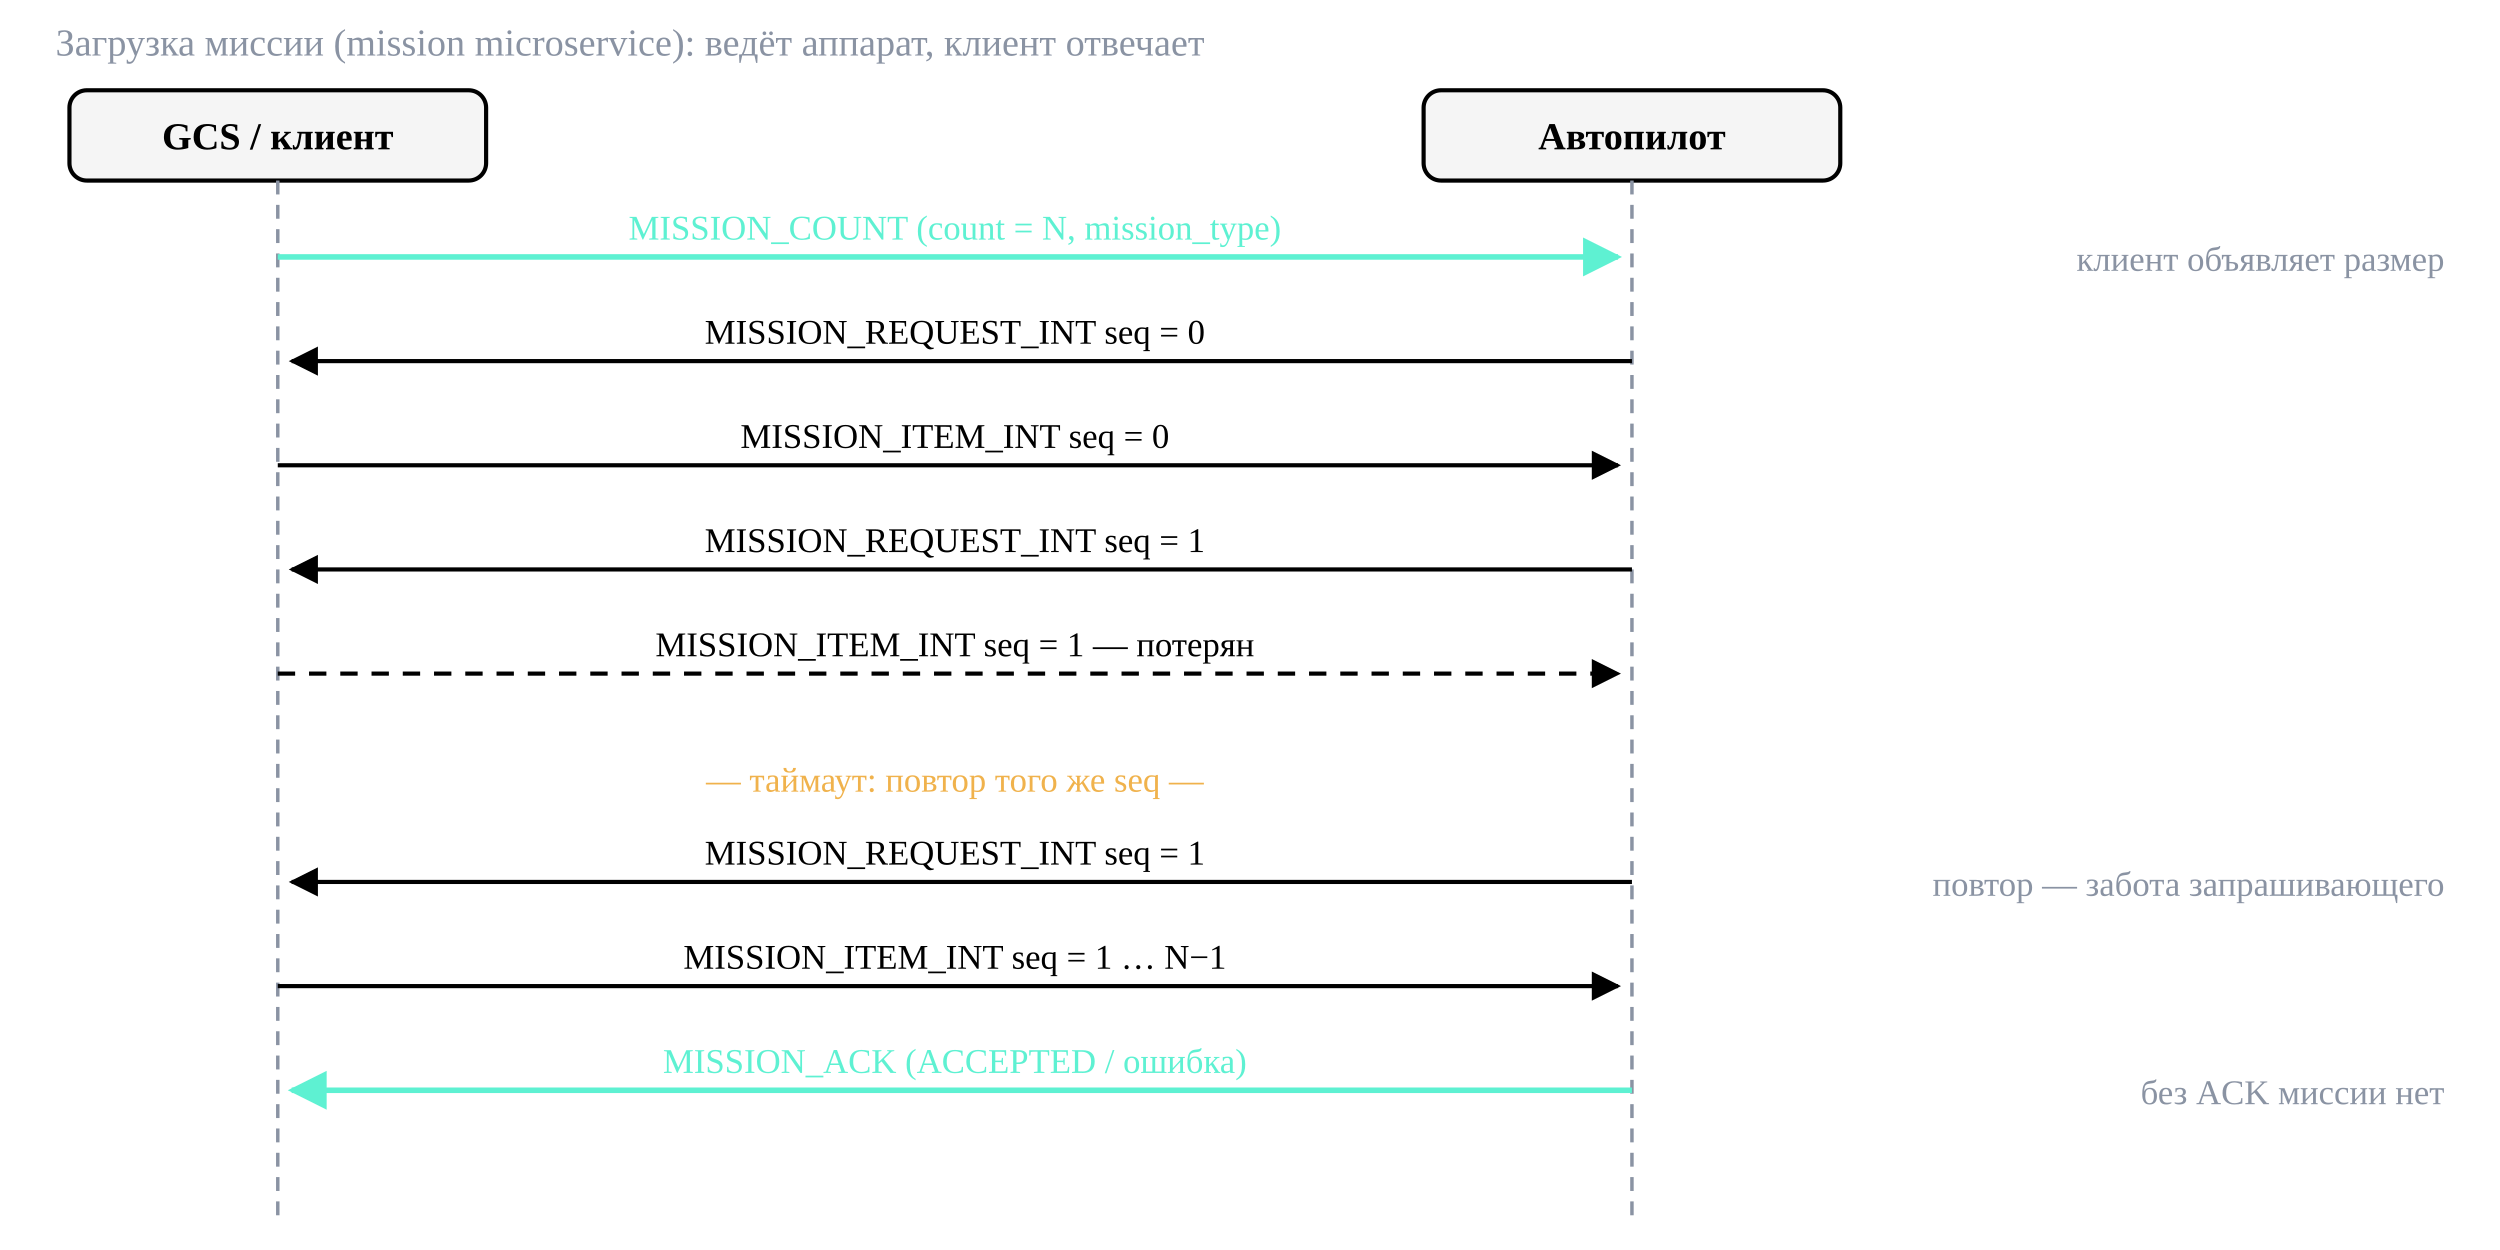
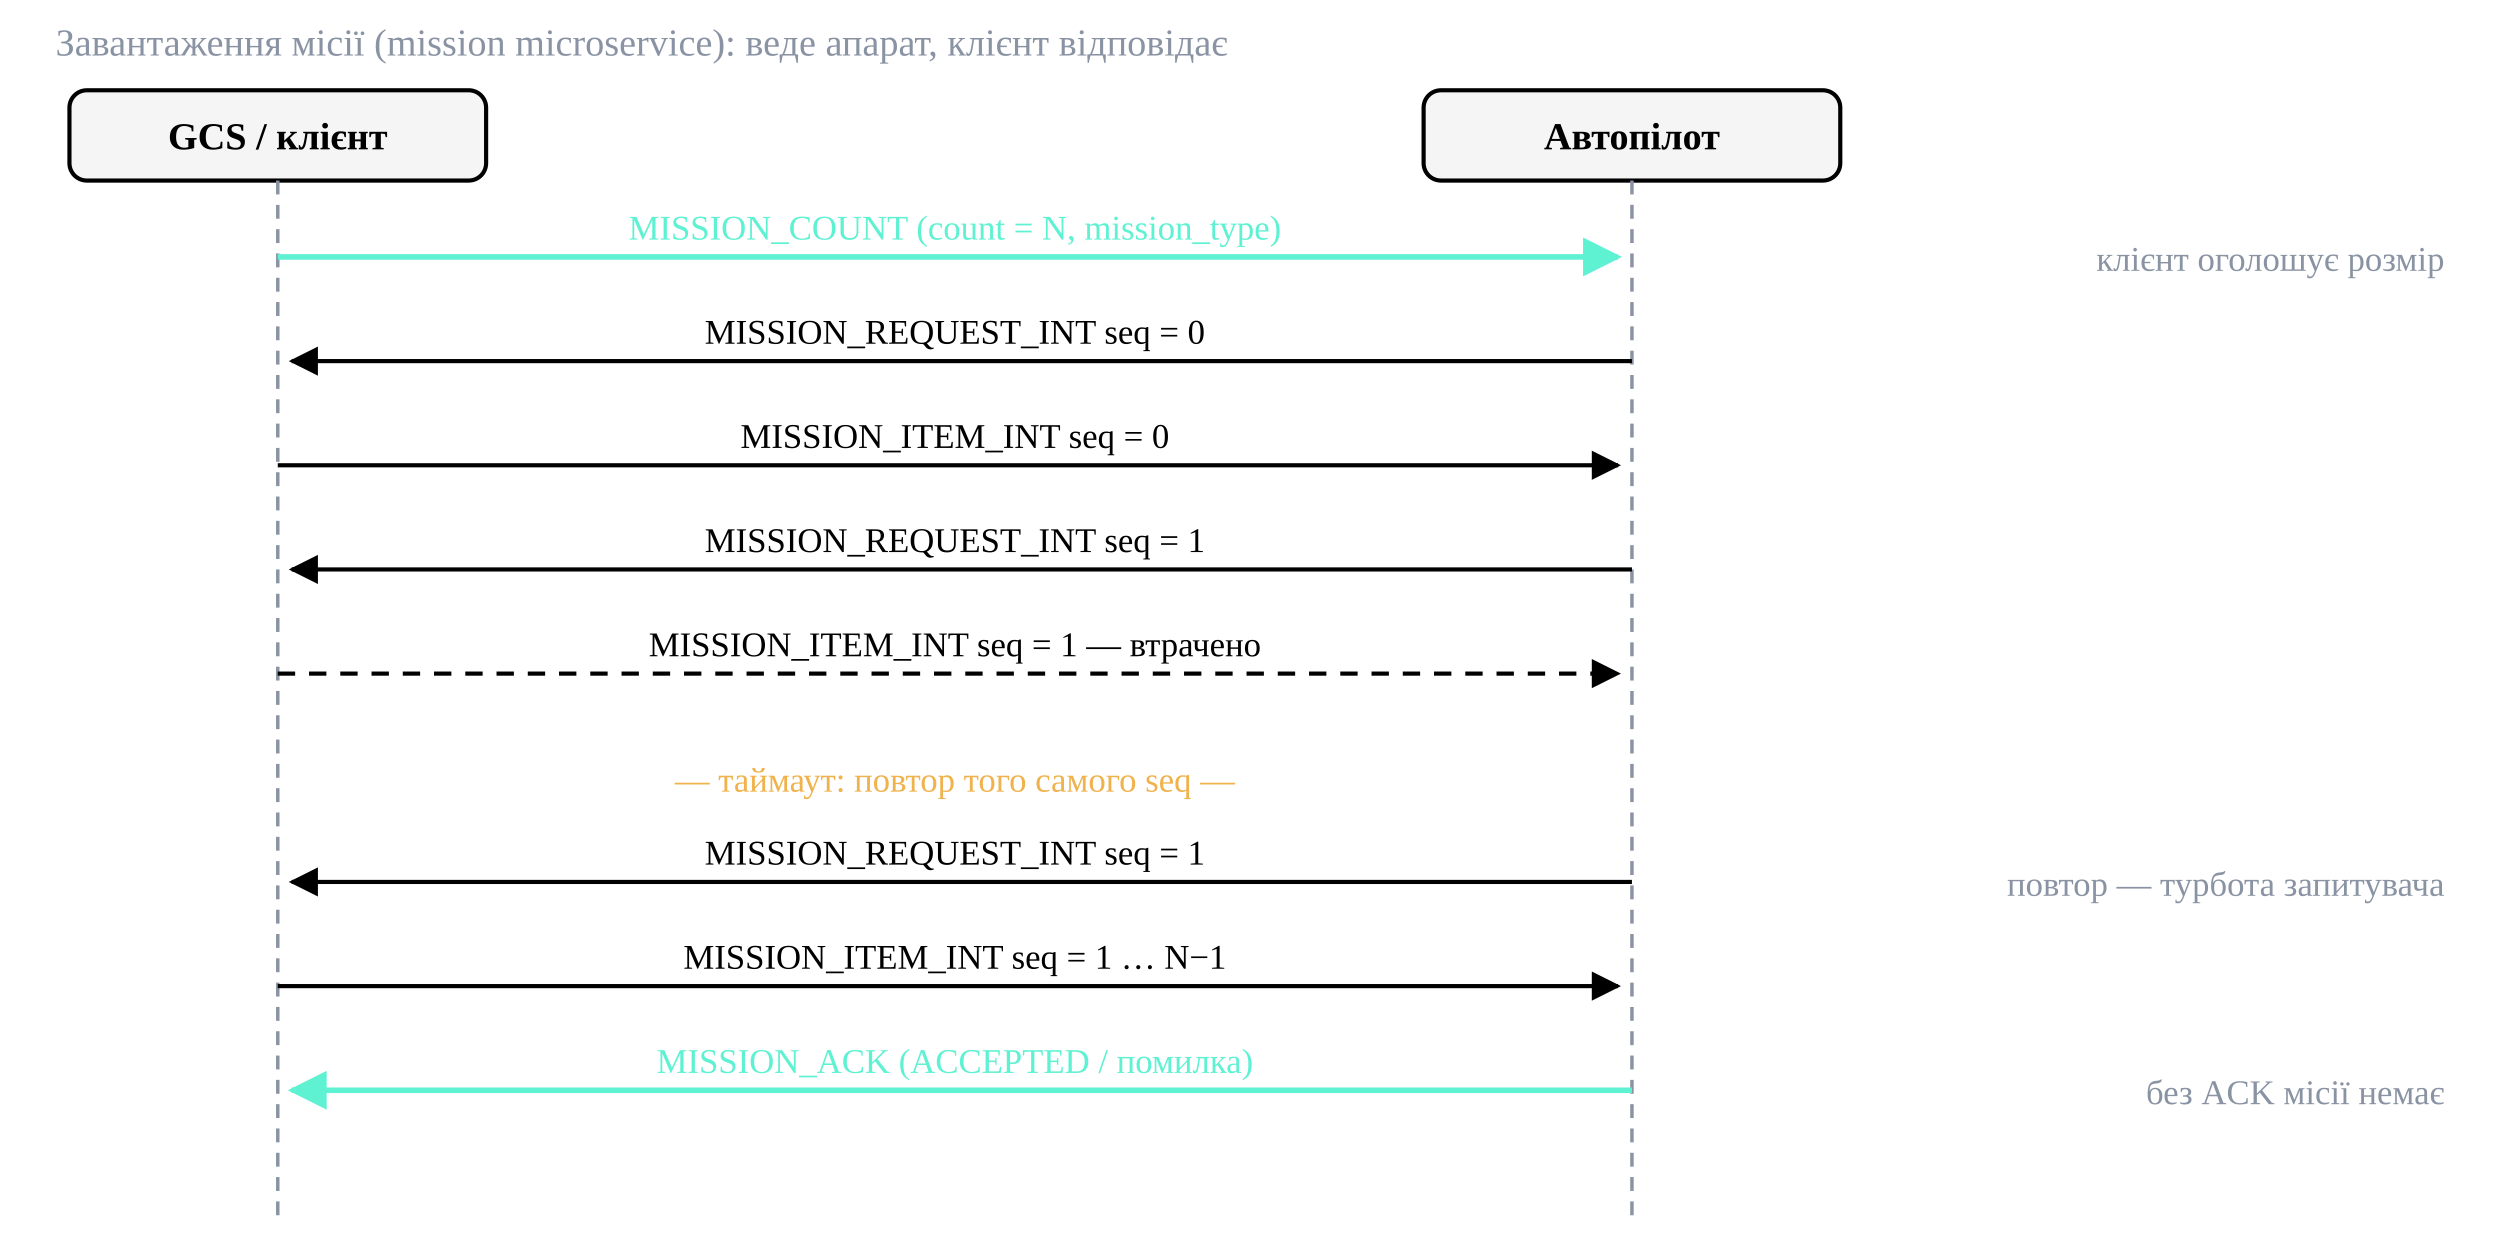
<svg xmlns="http://www.w3.org/2000/svg" viewBox="0 0 720 360" width="100%" role="img" aria-labelledby="t" style="max-width:720px;display:block;margin:0 auto">
  <style>text{font-family: var(--gc-font-mono, ui-monospace, Menlo, monospace); font-size: 12px;fill:currentColor} .m{fill:var(--gc-ink-muted, #8a93a3)} .a{fill:var(--gc-accent-hud, #5ef1d2)} .w{fill:var(--gc-signal-amber, #f0b24c)} .d{fill:var(--gc-signal-red, #e8636b)} .box{fill:var(--gc-surface-200, rgba(128,128,128,0.08));stroke:currentColor;stroke-width:1.2} .boxa{fill:var(--gc-surface-200, rgba(128,128,128,0.08));stroke:var(--gc-accent-hud, #5ef1d2);stroke-width:1.6} .ln{stroke:currentColor;stroke-width:1.2;fill:none} .lna{stroke:var(--gc-accent-hud, #5ef1d2);stroke-width:1.6;fill:none} .lnm{stroke:var(--gc-ink-muted, #8a93a3);stroke-width:1;fill:none;stroke-dasharray:4 3} .t{font-size:11px} .b{font-weight:600}</style>
  <defs>
    <marker id="ar" viewBox="0 0 10 10" refX="9" refY="5" markerWidth="7" markerHeight="7" orient="auto-start-reverse">
      <path d="M0 0L10 5L0 10z" fill="currentColor" />
    </marker>
    <marker id="ara" viewBox="0 0 10 10" refX="9" refY="5" markerWidth="7" markerHeight="7" orient="auto-start-reverse">
      <path d="M0 0L10 5L0 10z" fill="var(--gc-accent-hud, #5ef1d2)" />
    </marker>
  </defs>
-   <text x="16" y="16" text-anchor="start" class="m t">Загрузка миссии (mission microservice): ведёт аппарат, клиент отвечает</text>
+   <text x="16" y="16" text-anchor="start" class="m t">Завантаження місії (mission microservice): веде апарат, клієнт відповідає</text>
  <rect class="box" x="20.0" y="26" width="120" height="26" rx="5" />
-   <text x="80.0" y="43" text-anchor="middle" class="b" style="font-size:11px">GCS / клиент</text>
+   <text x="80.0" y="43" text-anchor="middle" class="b" style="font-size:11px">GCS / клієнт</text>
  <line class="lnm" x1="80.0" y1="52" x2="80.0" y2="350" />
  <rect class="box" x="410.0" y="26" width="120" height="26" rx="5" />
-   <text x="470.0" y="43" text-anchor="middle" class="b" style="font-size:11px">Автопилот</text>
+   <text x="470.0" y="43" text-anchor="middle" class="b" style="font-size:11px">Автопілот</text>
  <line class="lnm" x1="470.0" y1="52" x2="470.0" y2="350" />
  <path class="lna" d="M80.0 74 L466.0 74" marker-end="url(#ara)" />
  <text x="275.0" y="69" text-anchor="middle" class="a t" style="font-size:10px">MISSION_COUNT (count = N, mission_type)</text>
  <path class="ln" d="M470.0 104 L84.0 104" marker-end="url(#ar)" />
  <text x="275.0" y="99" text-anchor="middle" class="t" style="font-size:10px">MISSION_REQUEST_INT seq = 0</text>
  <path class="ln" d="M80.0 134 L466.0 134" marker-end="url(#ar)" />
  <text x="275.0" y="129" text-anchor="middle" class="t" style="font-size:10px">MISSION_ITEM_INT seq = 0</text>
  <path class="ln" d="M470.0 164 L84.0 164" marker-end="url(#ar)" />
  <text x="275.0" y="159" text-anchor="middle" class="t" style="font-size:10px">MISSION_REQUEST_INT seq = 1</text>
  <path class="ln" style="stroke-dasharray:5 4" d="M80.0 194 L466.0 194" marker-end="url(#ar)" />
-   <text x="275.0" y="189" text-anchor="middle" class="t" style="font-size:10px">MISSION_ITEM_INT seq = 1 — потерян</text>
-   <text x="275.0" y="228" text-anchor="middle" class="w t" style="font-size:10px">— таймаут: повтор того же seq —</text>
+   <text x="275.0" y="189" text-anchor="middle" class="t" style="font-size:10px">MISSION_ITEM_INT seq = 1 — втрачено</text>
+   <text x="275.0" y="228" text-anchor="middle" class="w t" style="font-size:10px">— таймаут: повтор того самого seq —</text>
  <path class="ln" d="M470.0 254 L84.0 254" marker-end="url(#ar)" />
  <text x="275.0" y="249" text-anchor="middle" class="t" style="font-size:10px">MISSION_REQUEST_INT seq = 1</text>
  <path class="ln" d="M80.0 284 L466.0 284" marker-end="url(#ar)" />
  <text x="275.0" y="279" text-anchor="middle" class="t" style="font-size:10px">MISSION_ITEM_INT seq = 1 … N−1</text>
  <path class="lna" d="M470.0 314 L84.0 314" marker-end="url(#ara)" />
-   <text x="275.0" y="309" text-anchor="middle" class="a t" style="font-size:10px">MISSION_ACK (ACCEPTED / ошибка)</text>
-   <text x="704" y="78" text-anchor="end" class="m t" style="font-size:10px">клиент объявляет размер</text>
-   <text x="704" y="258" text-anchor="end" class="m t" style="font-size:10px">повтор — забота запрашивающего</text>
-   <text x="704" y="318" text-anchor="end" class="m t" style="font-size:10px">без ACK миссии нет</text>
+   <text x="275.0" y="309" text-anchor="middle" class="a t" style="font-size:10px">MISSION_ACK (ACCEPTED / помилка)</text>
+   <text x="704" y="78" text-anchor="end" class="m t" style="font-size:10px">клієнт оголошує розмір</text>
+   <text x="704" y="258" text-anchor="end" class="m t" style="font-size:10px">повтор — турбота запитувача</text>
+   <text x="704" y="318" text-anchor="end" class="m t" style="font-size:10px">без ACK місії немає</text>
</svg>
